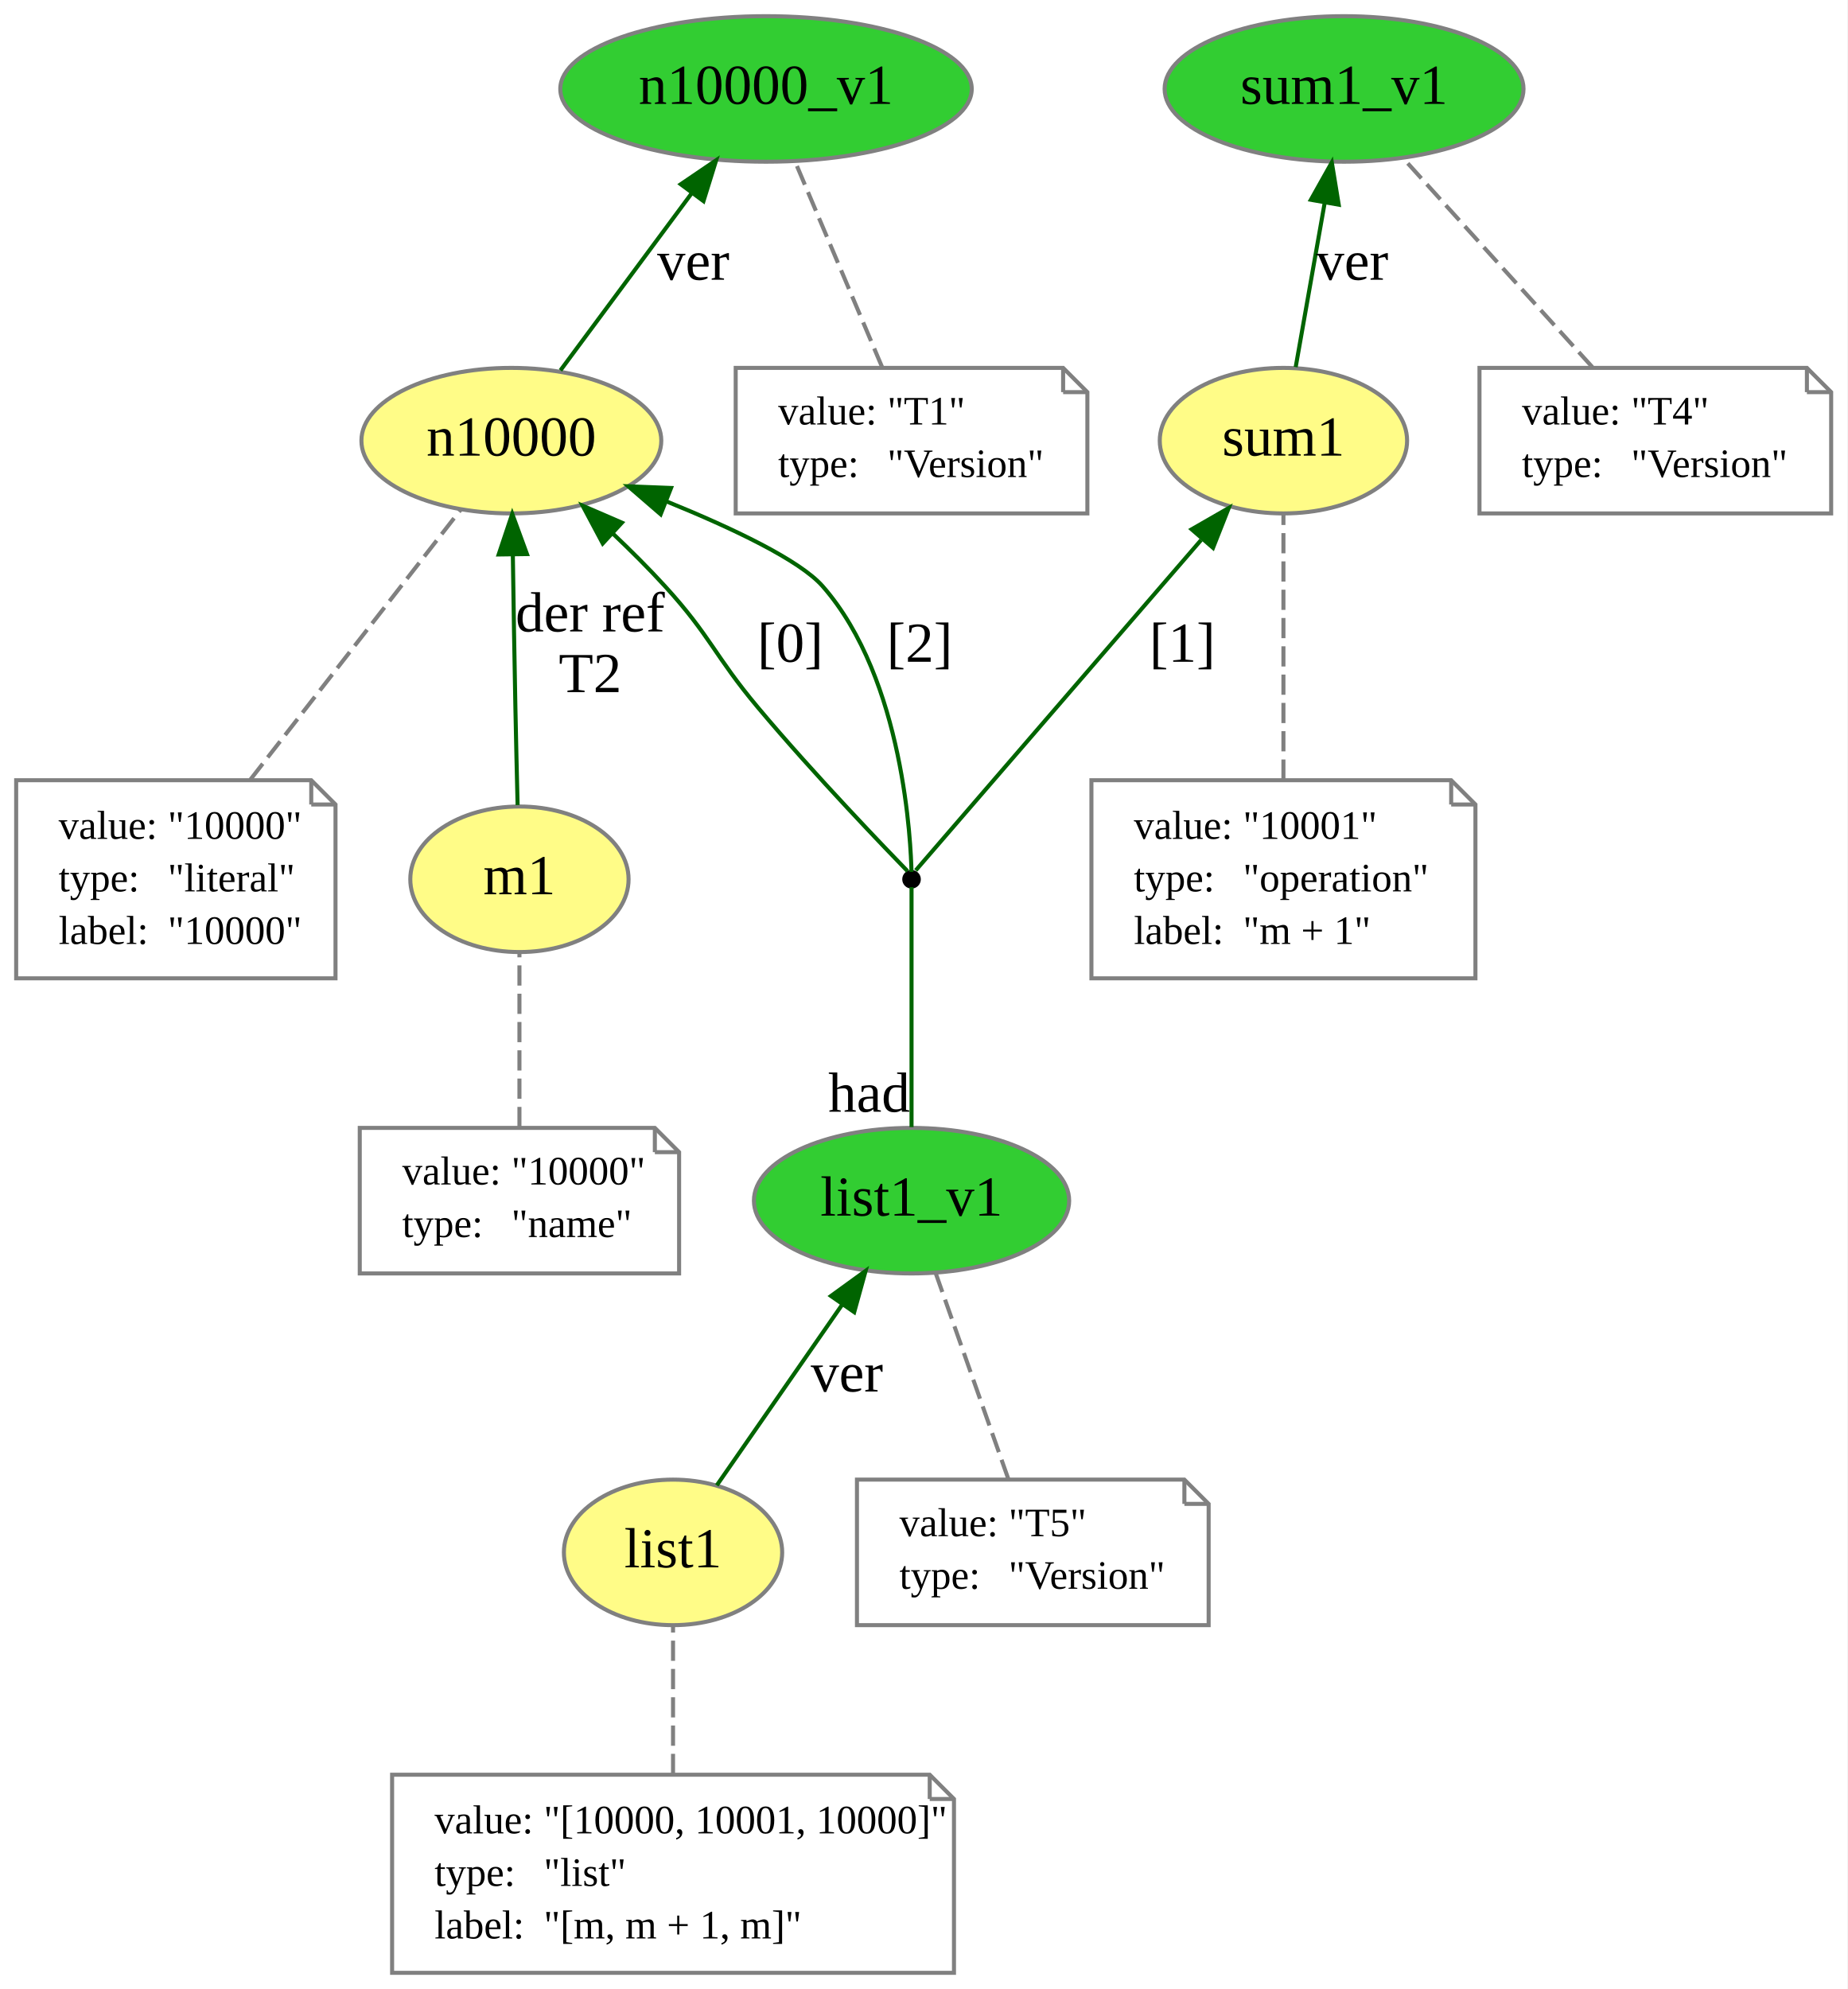
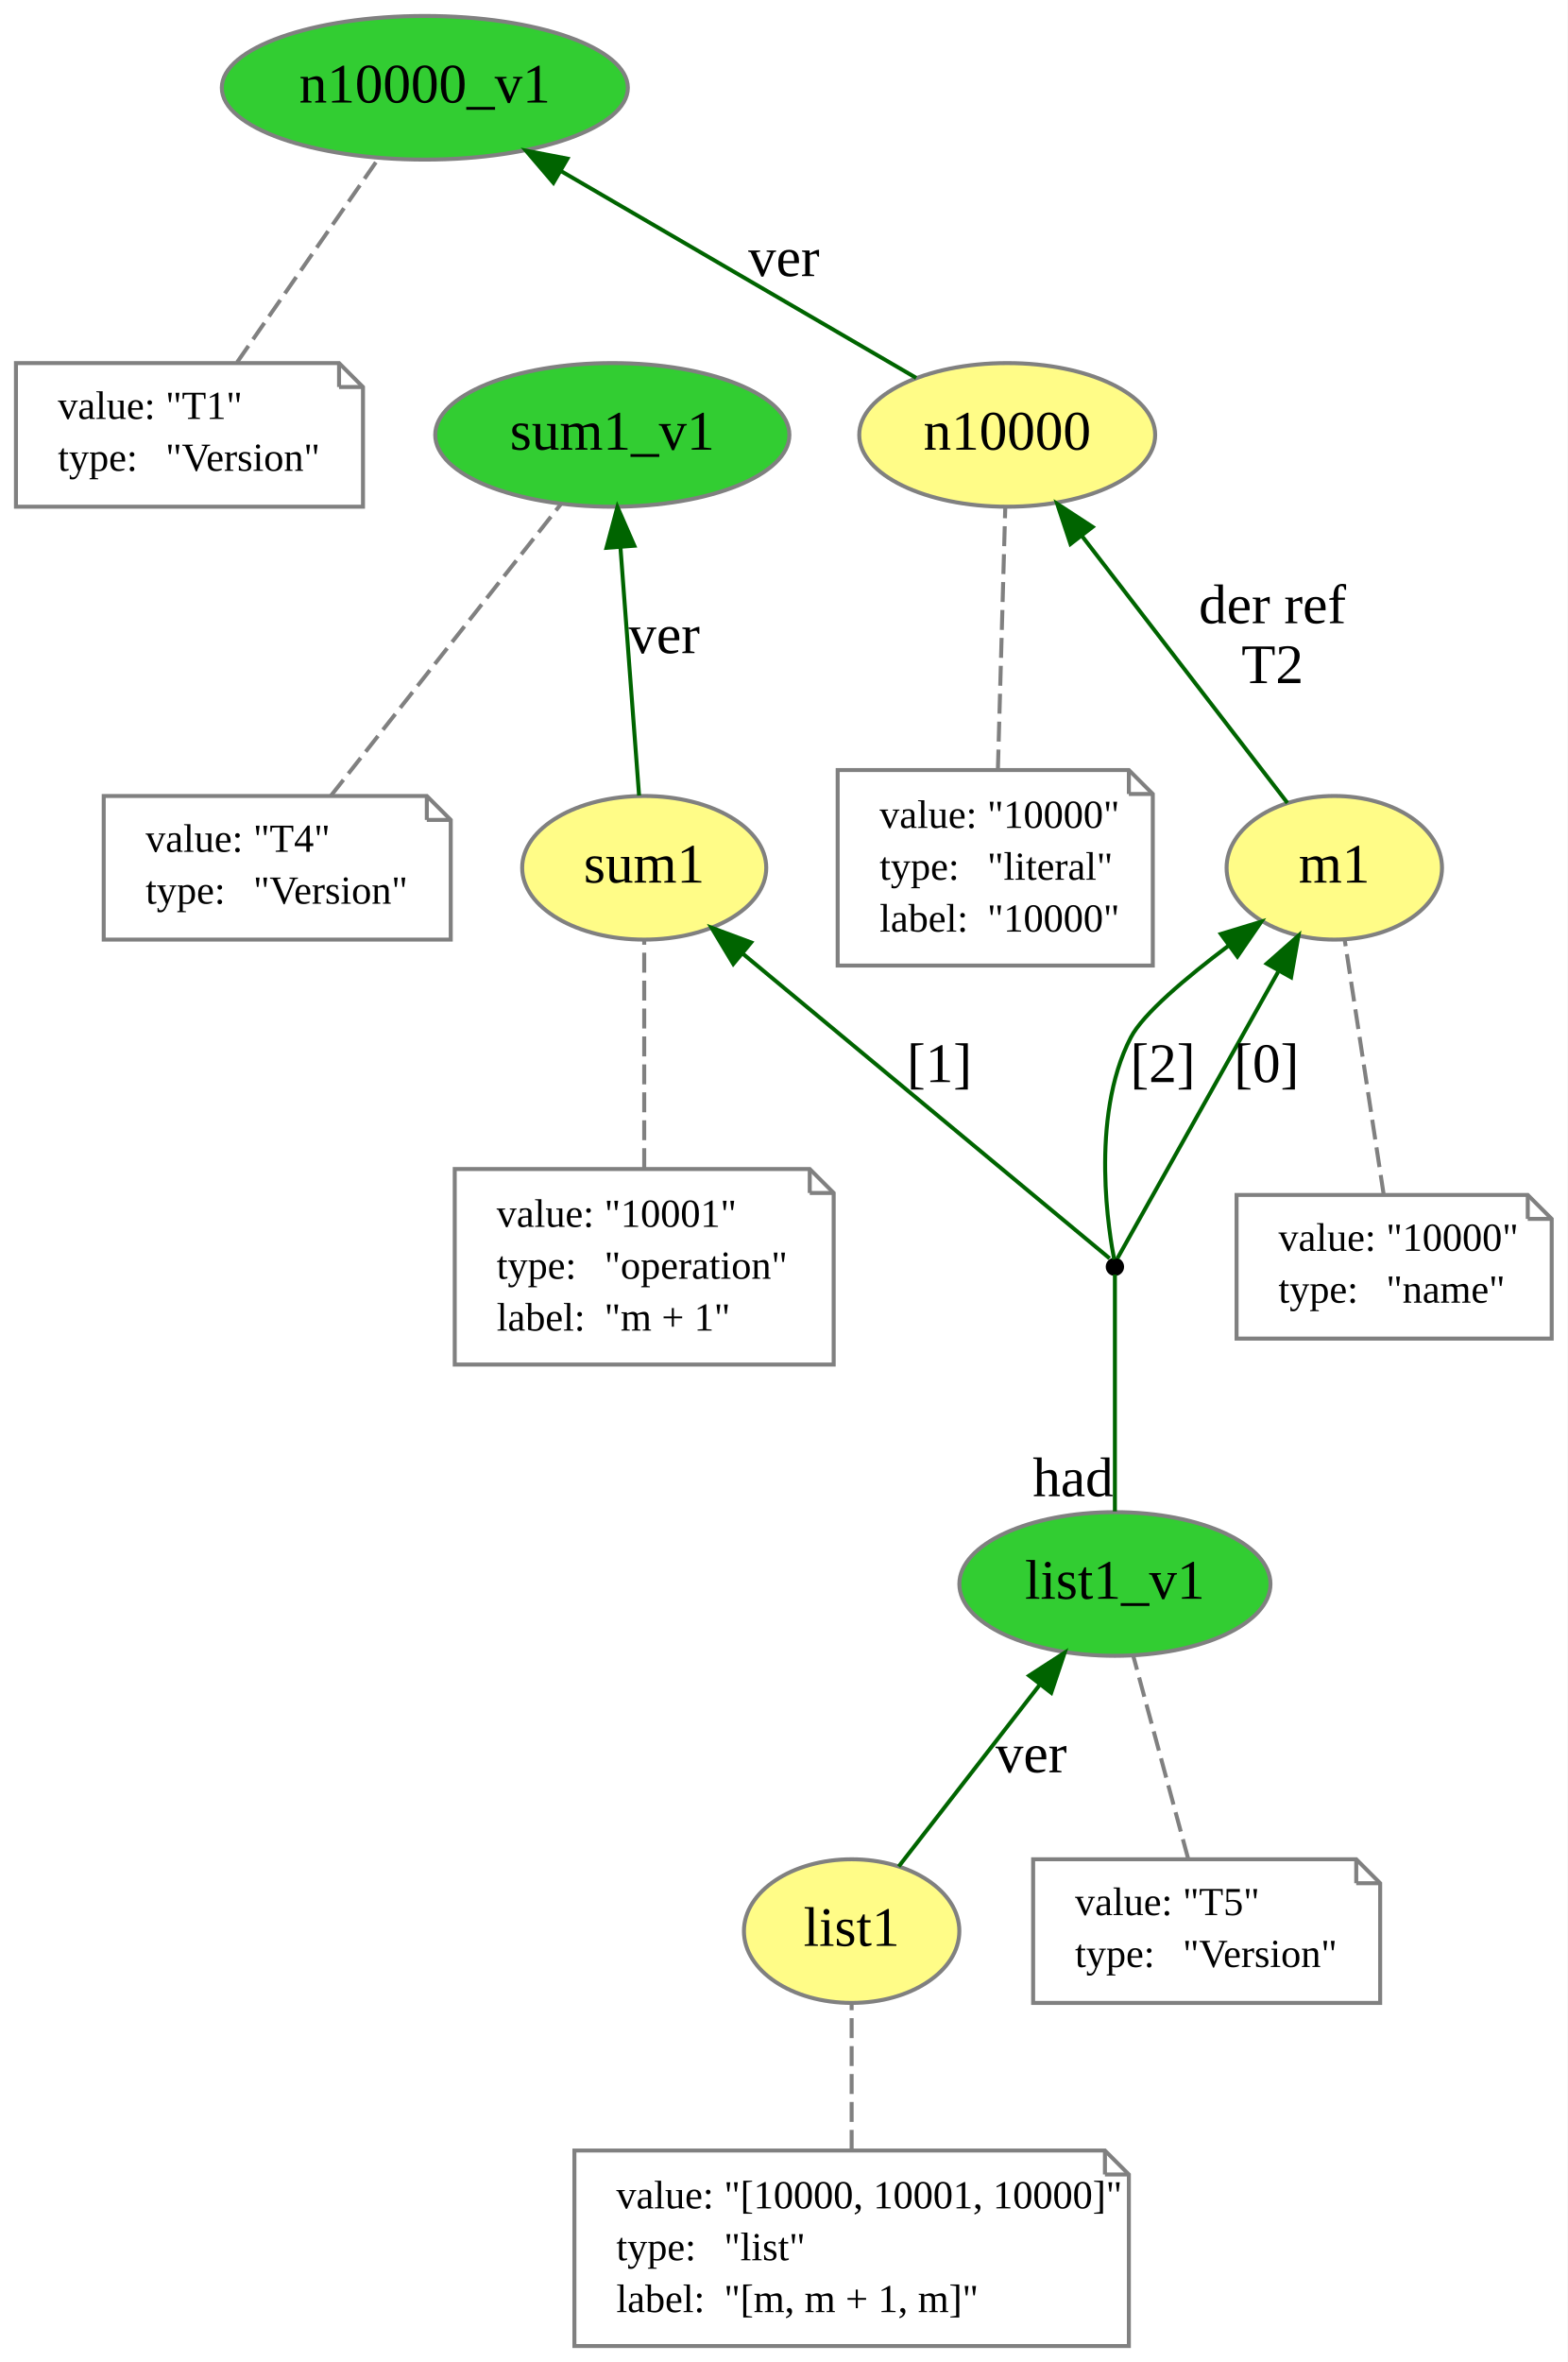
- <svg xmlns="http://www.w3.org/2000/svg" xmlns:xlink="http://www.w3.org/1999/xlink" width="457pt" height="492pt" viewBox="0.00 0.00 457.00 492.00">
-   <g id="graph0" class="graph" transform="scale(1 1) rotate(0) translate(4 488)">
-     <polygon fill="white" stroke="none" points="-4,4 -4,-488 453,-488 453,4 -4,4" />
+ <svg xmlns="http://www.w3.org/2000/svg" xmlns:xlink="http://www.w3.org/1999/xlink" width="393pt" height="592pt" viewBox="0.00 0.00 393.00 592.00">
+   <g id="graph0" class="graph" transform="scale(1 1) rotate(0) translate(4 588)">
+     <polygon fill="white" stroke="none" points="-4,4 -4,-588 389,-588 389,4 -4,4" />
    <g id="node1" class="node">
      <g id="a_node1">
        <a xlink:href="http://example.org/n10000" xlink:title="n10000">
-           <ellipse fill="#fffc87" stroke="#808080" cx="122.5" cy="-379" rx="37.093" ry="18" />
-           <text text-anchor="middle" x="122.5" y="-375.3" font-family="Times New Roman,serif" font-size="14.00">n10000</text>
+           <ellipse fill="#fffc87" stroke="#808080" cx="248.5" cy="-479" rx="37.093" ry="18" />
+           <text text-anchor="middle" x="248.5" y="-475.3" font-family="Times New Roman,serif" font-size="14.00">n10000</text>
        </a>
      </g>
    </g>
    <g id="node3" class="node">
      <g id="a_node3">
        <a xlink:href="http://example.org/n10000_v1" xlink:title="n10000_v1">
-           <ellipse fill="#32cd32" stroke="#808080" cx="185.5" cy="-466" rx="50.892" ry="18" />
-           <text text-anchor="middle" x="185.5" y="-462.3" font-family="Times New Roman,serif" font-size="14.00">n10000_v1</text>
+           <ellipse fill="#32cd32" stroke="#808080" cx="102.5" cy="-566" rx="50.892" ry="18" />
+           <text text-anchor="middle" x="102.5" y="-562.3" font-family="Times New Roman,serif" font-size="14.00">n10000_v1</text>
        </a>
      </g>
    </g>
    <g id="edge3" class="edge">
-       <path fill="none" stroke="darkgreen" d="M134.647,-396.389C143.826,-408.774 156.585,-425.988 167.026,-440.075" />
-       <polygon fill="darkgreen" stroke="darkgreen" points="164.409,-442.422 173.175,-448.371 170.033,-438.253 164.409,-442.422" />
-       <text text-anchor="middle" x="167.5" y="-418.8" font-family="Times New Roman,serif" font-size="14.00">ver</text>
+       <path fill="none" stroke="darkgreen" d="M225.688,-493.281C201.837,-507.167 164.134,-529.117 136.717,-545.079" />
+       <polygon fill="darkgreen" stroke="darkgreen" points="134.729,-542.187 127.848,-550.243 138.251,-548.236 134.729,-542.187" />
+       <text text-anchor="middle" x="192.5" y="-518.8" font-family="Times New Roman,serif" font-size="14.00">ver</text>
    </g>
    <g id="node2" class="node">
-       <polygon fill="none" stroke="gray" points="73,-295 0,-295 0,-246 79,-246 79,-289 73,-295" />
-       <polyline fill="none" stroke="gray" points="73,-295 73,-289 " />
-       <polyline fill="none" stroke="gray" points="79,-289 73,-289 " />
-       <text text-anchor="start" x="10.5" y="-280.5" font-family="Times New Roman,serif" font-size="10.00">value:</text>
-       <text text-anchor="start" x="37.5" y="-280.5" font-family="Times New Roman,serif" font-size="10.00">"10000"</text>
-       <text text-anchor="start" x="10.5" y="-267.5" font-family="Times New Roman,serif" font-size="10.00">type:</text>
-       <text text-anchor="start" x="37.5" y="-267.5" font-family="Times New Roman,serif" font-size="10.00">"literal"</text>
-       <text text-anchor="start" x="10.5" y="-254.5" font-family="Times New Roman,serif" font-size="10.00">label:</text>
-       <text text-anchor="start" x="37.5" y="-254.5" font-family="Times New Roman,serif" font-size="10.00">"10000"</text>
+       <polygon fill="none" stroke="gray" points="279,-395 206,-395 206,-346 285,-346 285,-389 279,-395" />
+       <polyline fill="none" stroke="gray" points="279,-395 279,-389 " />
+       <polyline fill="none" stroke="gray" points="285,-389 279,-389 " />
+       <text text-anchor="start" x="216.5" y="-380.5" font-family="Times New Roman,serif" font-size="10.00">value:</text>
+       <text text-anchor="start" x="243.5" y="-380.5" font-family="Times New Roman,serif" font-size="10.00">"10000"</text>
+       <text text-anchor="start" x="216.5" y="-367.5" font-family="Times New Roman,serif" font-size="10.00">type:</text>
+       <text text-anchor="start" x="243.5" y="-367.5" font-family="Times New Roman,serif" font-size="10.00">"literal"</text>
+       <text text-anchor="start" x="216.5" y="-354.5" font-family="Times New Roman,serif" font-size="10.00">label:</text>
+       <text text-anchor="start" x="243.5" y="-354.5" font-family="Times New Roman,serif" font-size="10.00">"10000"</text>
    </g>
    <g id="edge1" class="edge">
-       <path fill="none" stroke="gray" stroke-dasharray="5,2" d="M57.92,-295.136C73.776,-315.481 96.223,-344.283 110.046,-362.02" />
+       <path fill="none" stroke="gray" stroke-dasharray="5,2" d="M246.166,-395.136C246.725,-414.991 247.511,-442.9 248.013,-460.719" />
    </g>
    <g id="node4" class="node">
-       <polygon fill="none" stroke="gray" points="259,-397 178,-397 178,-361 265,-361 265,-391 259,-397" />
-       <polyline fill="none" stroke="gray" points="259,-397 259,-391 " />
-       <polyline fill="none" stroke="gray" points="265,-391 259,-391 " />
-       <text text-anchor="start" x="188.5" y="-383" font-family="Times New Roman,serif" font-size="10.00">value:</text>
-       <text text-anchor="start" x="215.5" y="-383" font-family="Times New Roman,serif" font-size="10.00">"T1"</text>
-       <text text-anchor="start" x="188.5" y="-370" font-family="Times New Roman,serif" font-size="10.00">type:</text>
-       <text text-anchor="start" x="215.5" y="-370" font-family="Times New Roman,serif" font-size="10.00">"Version"</text>
+       <polygon fill="none" stroke="gray" points="81,-497 0,-497 0,-461 87,-461 87,-491 81,-497" />
+       <polyline fill="none" stroke="gray" points="81,-497 81,-491 " />
+       <polyline fill="none" stroke="gray" points="87,-491 81,-491 " />
+       <text text-anchor="start" x="10.5" y="-483" font-family="Times New Roman,serif" font-size="10.00">value:</text>
+       <text text-anchor="start" x="37.5" y="-483" font-family="Times New Roman,serif" font-size="10.00">"T1"</text>
+       <text text-anchor="start" x="10.5" y="-470" font-family="Times New Roman,serif" font-size="10.00">type:</text>
+       <text text-anchor="start" x="37.5" y="-470" font-family="Times New Roman,serif" font-size="10.00">"Version"</text>
    </g>
    <g id="edge2" class="edge">
-       <path fill="none" stroke="gray" stroke-dasharray="5,2" d="M214.215,-397.201C207.928,-412.045 198.899,-433.363 192.651,-448.115" />
+       <path fill="none" stroke="gray" stroke-dasharray="5,2" d="M55.44,-497.201C65.811,-512.142 80.734,-533.642 90.98,-548.403" />
    </g>
    <g id="node5" class="node">
      <g id="a_node5">
        <a xlink:href="http://example.org/m1" xlink:title="m1">
-           <ellipse fill="#fffc87" stroke="#808080" cx="124.5" cy="-270.5" rx="27" ry="18" />
-           <text text-anchor="middle" x="124.5" y="-266.8" font-family="Times New Roman,serif" font-size="14.00">m1</text>
+           <ellipse fill="#fffc87" stroke="#808080" cx="330.5" cy="-370.5" rx="27" ry="18" />
+           <text text-anchor="middle" x="330.5" y="-366.8" font-family="Times New Roman,serif" font-size="14.00">m1</text>
        </a>
      </g>
    </g>
    <g id="edge5" class="edge">
-       <path fill="none" stroke="darkgreen" d="M124.048,-288.864C123.863,-296.297 123.656,-305.074 123.5,-313 123.254,-325.44 123.035,-339.221 122.865,-350.881" />
-       <polygon fill="darkgreen" stroke="darkgreen" points="119.365,-350.844 122.723,-360.892 126.364,-350.943 119.365,-350.844" />
-       <text text-anchor="middle" x="142" y="-331.8" font-family="Times New Roman,serif" font-size="14.00">der ref</text>
-       <text text-anchor="middle" x="142" y="-316.8" font-family="Times New Roman,serif" font-size="14.00">T2</text>
+       <path fill="none" stroke="darkgreen" d="M318.751,-386.759C305.284,-404.25 283.032,-433.151 267.181,-453.738" />
+       <polygon fill="darkgreen" stroke="darkgreen" points="264.361,-451.663 261.034,-461.722 269.907,-455.933 264.361,-451.663" />
+       <text text-anchor="middle" x="315" y="-431.8" font-family="Times New Roman,serif" font-size="14.00">der ref</text>
+       <text text-anchor="middle" x="315" y="-416.8" font-family="Times New Roman,serif" font-size="14.00">T2</text>
    </g>
    <g id="node6" class="node">
-       <polygon fill="none" stroke="gray" points="158,-209 85,-209 85,-173 164,-173 164,-203 158,-209" />
-       <polyline fill="none" stroke="gray" points="158,-209 158,-203 " />
-       <polyline fill="none" stroke="gray" points="164,-203 158,-203 " />
-       <text text-anchor="start" x="95.5" y="-195" font-family="Times New Roman,serif" font-size="10.00">value:</text>
-       <text text-anchor="start" x="122.5" y="-195" font-family="Times New Roman,serif" font-size="10.00">"10000"</text>
-       <text text-anchor="start" x="95.5" y="-182" font-family="Times New Roman,serif" font-size="10.00">type:</text>
-       <text text-anchor="start" x="122.5" y="-182" font-family="Times New Roman,serif" font-size="10.00">"name"</text>
+       <polygon fill="none" stroke="gray" points="379,-288.5 306,-288.5 306,-252.5 385,-252.5 385,-282.5 379,-288.5" />
+       <polyline fill="none" stroke="gray" points="379,-288.5 379,-282.5 " />
+       <polyline fill="none" stroke="gray" points="385,-282.5 379,-282.5 " />
+       <text text-anchor="start" x="316.5" y="-274.5" font-family="Times New Roman,serif" font-size="10.00">value:</text>
+       <text text-anchor="start" x="343.5" y="-274.5" font-family="Times New Roman,serif" font-size="10.00">"10000"</text>
+       <text text-anchor="start" x="316.5" y="-261.5" font-family="Times New Roman,serif" font-size="10.00">type:</text>
+       <text text-anchor="start" x="343.5" y="-261.5" font-family="Times New Roman,serif" font-size="10.00">"name"</text>
    </g>
    <g id="edge4" class="edge">
-       <path fill="none" stroke="gray" stroke-dasharray="5,2" d="M124.5,-209.2C124.5,-222.043 124.5,-239.517 124.5,-252.348" />
+       <path fill="none" stroke="gray" stroke-dasharray="5,2" d="M342.887,-288.57C340.151,-306.448 335.877,-334.369 333.133,-352.297" />
    </g>
    <g id="node7" class="node">
      <g id="a_node7">
        <a xlink:href="http://example.org/sum1" xlink:title="sum1">
-           <ellipse fill="#fffc87" stroke="#808080" cx="313.5" cy="-379" rx="30.595" ry="18" />
-           <text text-anchor="middle" x="313.5" y="-375.3" font-family="Times New Roman,serif" font-size="14.00">sum1</text>
+           <ellipse fill="#fffc87" stroke="#808080" cx="157.5" cy="-370.5" rx="30.595" ry="18" />
+           <text text-anchor="middle" x="157.5" y="-366.8" font-family="Times New Roman,serif" font-size="14.00">sum1</text>
        </a>
      </g>
    </g>
    <g id="node9" class="node">
      <g id="a_node9">
        <a xlink:href="http://example.org/sum1_v1" xlink:title="sum1_v1">
-           <ellipse fill="#32cd32" stroke="#808080" cx="328.5" cy="-466" rx="44.393" ry="18" />
-           <text text-anchor="middle" x="328.5" y="-462.3" font-family="Times New Roman,serif" font-size="14.00">sum1_v1</text>
+           <ellipse fill="#32cd32" stroke="#808080" cx="149.5" cy="-479" rx="44.393" ry="18" />
+           <text text-anchor="middle" x="149.5" y="-475.3" font-family="Times New Roman,serif" font-size="14.00">sum1_v1</text>
        </a>
      </g>
    </g>
    <g id="edge8" class="edge">
-       <path fill="none" stroke="darkgreen" d="M316.535,-397.201C318.589,-408.837 321.344,-424.452 323.694,-437.763" />
-       <polygon fill="darkgreen" stroke="darkgreen" points="320.284,-438.585 325.469,-447.825 327.178,-437.368 320.284,-438.585" />
-       <text text-anchor="middle" x="330.5" y="-418.8" font-family="Times New Roman,serif" font-size="14.00">ver</text>
+       <path fill="none" stroke="darkgreen" d="M156.215,-388.611C154.955,-405.38 153.015,-431.201 151.544,-450.788" />
+       <polygon fill="darkgreen" stroke="darkgreen" points="148.041,-450.697 150.782,-460.931 155.021,-451.222 148.041,-450.697" />
+       <text text-anchor="middle" x="162.5" y="-424.3" font-family="Times New Roman,serif" font-size="14.00">ver</text>
    </g>
    <g id="node8" class="node">
-       <polygon fill="none" stroke="gray" points="355,-295 266,-295 266,-246 361,-246 361,-289 355,-295" />
-       <polyline fill="none" stroke="gray" points="355,-295 355,-289 " />
-       <polyline fill="none" stroke="gray" points="361,-289 355,-289 " />
-       <text text-anchor="start" x="276.5" y="-280.5" font-family="Times New Roman,serif" font-size="10.00">value:</text>
-       <text text-anchor="start" x="303.5" y="-280.5" font-family="Times New Roman,serif" font-size="10.00">"10001"</text>
-       <text text-anchor="start" x="276.5" y="-267.5" font-family="Times New Roman,serif" font-size="10.00">type:</text>
-       <text text-anchor="start" x="303.5" y="-267.5" font-family="Times New Roman,serif" font-size="10.00">"operation"</text>
-       <text text-anchor="start" x="276.5" y="-254.5" font-family="Times New Roman,serif" font-size="10.00">label:</text>
-       <text text-anchor="start" x="303.5" y="-254.5" font-family="Times New Roman,serif" font-size="10.00">"m + 1"</text>
+       <polygon fill="none" stroke="gray" points="199,-295 110,-295 110,-246 205,-246 205,-289 199,-295" />
+       <polyline fill="none" stroke="gray" points="199,-295 199,-289 " />
+       <polyline fill="none" stroke="gray" points="205,-289 199,-289 " />
+       <text text-anchor="start" x="120.5" y="-280.5" font-family="Times New Roman,serif" font-size="10.00">value:</text>
+       <text text-anchor="start" x="147.5" y="-280.5" font-family="Times New Roman,serif" font-size="10.00">"10001"</text>
+       <text text-anchor="start" x="120.5" y="-267.5" font-family="Times New Roman,serif" font-size="10.00">type:</text>
+       <text text-anchor="start" x="147.5" y="-267.5" font-family="Times New Roman,serif" font-size="10.00">"operation"</text>
+       <text text-anchor="start" x="120.5" y="-254.5" font-family="Times New Roman,serif" font-size="10.00">label:</text>
+       <text text-anchor="start" x="147.5" y="-254.5" font-family="Times New Roman,serif" font-size="10.00">"m + 1"</text>
    </g>
    <g id="edge6" class="edge">
-       <path fill="none" stroke="gray" stroke-dasharray="5,2" d="M313.5,-295.136C313.5,-314.991 313.5,-342.9 313.5,-360.719" />
+       <path fill="none" stroke="gray" stroke-dasharray="5,2" d="M157.5,-295.223C157.5,-312.897 157.5,-336.613 157.5,-352.444" />
    </g>
    <g id="node10" class="node">
-       <polygon fill="none" stroke="gray" points="443,-397 362,-397 362,-361 449,-361 449,-391 443,-397" />
-       <polyline fill="none" stroke="gray" points="443,-397 443,-391 " />
-       <polyline fill="none" stroke="gray" points="449,-391 443,-391 " />
-       <text text-anchor="start" x="372.5" y="-383" font-family="Times New Roman,serif" font-size="10.00">value:</text>
-       <text text-anchor="start" x="399.5" y="-383" font-family="Times New Roman,serif" font-size="10.00">"T4"</text>
-       <text text-anchor="start" x="372.5" y="-370" font-family="Times New Roman,serif" font-size="10.00">type:</text>
-       <text text-anchor="start" x="399.5" y="-370" font-family="Times New Roman,serif" font-size="10.00">"Version"</text>
+       <polygon fill="none" stroke="gray" points="103,-388.5 22,-388.5 22,-352.5 109,-352.5 109,-382.5 103,-388.5" />
+       <polyline fill="none" stroke="gray" points="103,-388.5 103,-382.5 " />
+       <polyline fill="none" stroke="gray" points="109,-382.5 103,-382.5 " />
+       <text text-anchor="start" x="32.5" y="-374.5" font-family="Times New Roman,serif" font-size="10.00">value:</text>
+       <text text-anchor="start" x="59.5" y="-374.5" font-family="Times New Roman,serif" font-size="10.00">"T4"</text>
+       <text text-anchor="start" x="32.5" y="-361.5" font-family="Times New Roman,serif" font-size="10.00">type:</text>
+       <text text-anchor="start" x="59.5" y="-361.5" font-family="Times New Roman,serif" font-size="10.00">"Version"</text>
    </g>
    <g id="edge7" class="edge">
-       <path fill="none" stroke="gray" stroke-dasharray="5,2" d="M389.918,-397.201C376.207,-412.336 356.4,-434.202 343.017,-448.975" />
+       <path fill="none" stroke="gray" stroke-dasharray="5,2" d="M78.996,-388.611C94.857,-408.72 120.986,-441.849 136.589,-461.631" />
    </g>
    <g id="node11" class="node">
      <g id="a_node11">
        <a xlink:href="http://example.org/list1" xlink:title="list1">
-           <ellipse fill="#fffc87" stroke="#808080" cx="162.5" cy="-104" rx="27" ry="18" />
-           <text text-anchor="middle" x="162.5" y="-100.3" font-family="Times New Roman,serif" font-size="14.00">list1</text>
+           <ellipse fill="#fffc87" stroke="#808080" cx="209.5" cy="-104" rx="27" ry="18" />
+           <text text-anchor="middle" x="209.5" y="-100.3" font-family="Times New Roman,serif" font-size="14.00">list1</text>
        </a>
      </g>
    </g>
    <g id="node13" class="node">
      <g id="a_node13">
        <a xlink:href="http://example.org/list1_v1" xlink:title="list1_v1">
-           <ellipse fill="#32cd32" stroke="#808080" cx="221.5" cy="-191" rx="38.993" ry="18" />
-           <text text-anchor="middle" x="221.5" y="-187.3" font-family="Times New Roman,serif" font-size="14.00">list1_v1</text>
+           <ellipse fill="#32cd32" stroke="#808080" cx="275.5" cy="-191" rx="38.993" ry="18" />
+           <text text-anchor="middle" x="275.5" y="-187.3" font-family="Times New Roman,serif" font-size="14.00">list1_v1</text>
        </a>
      </g>
    </g>
    <g id="edge11" class="edge">
-       <path fill="none" stroke="darkgreen" d="M173.322,-120.59C181.972,-133.053 194.263,-150.76 204.265,-165.17" />
-       <polygon fill="darkgreen" stroke="darkgreen" points="201.566,-167.42 210.144,-173.639 207.317,-163.429 201.566,-167.42" />
-       <text text-anchor="middle" x="205.5" y="-143.8" font-family="Times New Roman,serif" font-size="14.00">ver</text>
+       <path fill="none" stroke="darkgreen" d="M221.299,-120.196C231.094,-132.81 245.209,-150.989 256.58,-165.633" />
+       <polygon fill="darkgreen" stroke="darkgreen" points="254.006,-168.026 262.904,-173.778 259.535,-163.733 254.006,-168.026" />
+       <text text-anchor="middle" x="254.5" y="-143.8" font-family="Times New Roman,serif" font-size="14.00">ver</text>
    </g>
    <g id="node12" class="node">
-       <polygon fill="none" stroke="gray" points="226,-49 93,-49 93,-0 232,-0 232,-43 226,-49" />
-       <polyline fill="none" stroke="gray" points="226,-49 226,-43 " />
-       <polyline fill="none" stroke="gray" points="232,-43 226,-43 " />
-       <text text-anchor="start" x="103.5" y="-34.5" font-family="Times New Roman,serif" font-size="10.00">value:</text>
-       <text text-anchor="start" x="130.5" y="-34.5" font-family="Times New Roman,serif" font-size="10.00">"[10000, 10001, 10000]"</text>
-       <text text-anchor="start" x="103.5" y="-21.5" font-family="Times New Roman,serif" font-size="10.00">type:</text>
-       <text text-anchor="start" x="130.5" y="-21.5" font-family="Times New Roman,serif" font-size="10.00">"list"</text>
-       <text text-anchor="start" x="103.5" y="-8.5" font-family="Times New Roman,serif" font-size="10.00">label:</text>
-       <text text-anchor="start" x="130.5" y="-8.5" font-family="Times New Roman,serif" font-size="10.00">"[m, m + 1, m]"</text>
+       <polygon fill="none" stroke="gray" points="273,-49 140,-49 140,-0 279,-0 279,-43 273,-49" />
+       <polyline fill="none" stroke="gray" points="273,-49 273,-43 " />
+       <polyline fill="none" stroke="gray" points="279,-43 273,-43 " />
+       <text text-anchor="start" x="150.5" y="-34.5" font-family="Times New Roman,serif" font-size="10.00">value:</text>
+       <text text-anchor="start" x="177.5" y="-34.5" font-family="Times New Roman,serif" font-size="10.00">"[10000, 10001, 10000]"</text>
+       <text text-anchor="start" x="150.5" y="-21.5" font-family="Times New Roman,serif" font-size="10.00">type:</text>
+       <text text-anchor="start" x="177.5" y="-21.5" font-family="Times New Roman,serif" font-size="10.00">"list"</text>
+       <text text-anchor="start" x="150.5" y="-8.5" font-family="Times New Roman,serif" font-size="10.00">label:</text>
+       <text text-anchor="start" x="177.5" y="-8.5" font-family="Times New Roman,serif" font-size="10.00">"[m, m + 1, m]"</text>
    </g>
    <g id="edge9" class="edge">
-       <path fill="none" stroke="gray" stroke-dasharray="5,2" d="M162.5,-49.174C162.5,-60.925 162.5,-74.869 162.5,-85.62" />
+       <path fill="none" stroke="gray" stroke-dasharray="5,2" d="M209.5,-49.174C209.5,-60.925 209.5,-74.869 209.5,-85.62" />
    </g>
    <g id="node15" class="node">
-       <ellipse fill="black" stroke="black" cx="221.5" cy="-270.5" rx="1.8" ry="1.8" />
+       <ellipse fill="black" stroke="black" cx="275.5" cy="-270.5" rx="1.8" ry="1.8" />
    </g>
    <g id="edge12" class="edge">
-       <path fill="none" stroke="darkgreen" d="M221.5,-209.2C221.5,-229.891 221.5,-262.603 221.5,-268.555" />
-       <text text-anchor="middle" x="211" y="-213" font-family="Times New Roman,serif" font-size="14.00">had</text>
+       <path fill="none" stroke="darkgreen" d="M275.5,-209.2C275.5,-229.891 275.5,-262.603 275.5,-268.555" />
+       <text text-anchor="middle" x="265" y="-213" font-family="Times New Roman,serif" font-size="14.00">had</text>
    </g>
    <g id="node14" class="node">
-       <polygon fill="none" stroke="gray" points="289,-122 208,-122 208,-86 295,-86 295,-116 289,-122" />
-       <polyline fill="none" stroke="gray" points="289,-122 289,-116 " />
-       <polyline fill="none" stroke="gray" points="295,-116 289,-116 " />
-       <text text-anchor="start" x="218.5" y="-108" font-family="Times New Roman,serif" font-size="10.00">value:</text>
-       <text text-anchor="start" x="245.5" y="-108" font-family="Times New Roman,serif" font-size="10.00">"T5"</text>
-       <text text-anchor="start" x="218.5" y="-95" font-family="Times New Roman,serif" font-size="10.00">type:</text>
-       <text text-anchor="start" x="245.5" y="-95" font-family="Times New Roman,serif" font-size="10.00">"Version"</text>
+       <polygon fill="none" stroke="gray" points="336,-122 255,-122 255,-86 342,-86 342,-116 336,-122" />
+       <polyline fill="none" stroke="gray" points="336,-122 336,-116 " />
+       <polyline fill="none" stroke="gray" points="342,-116 336,-116 " />
+       <text text-anchor="start" x="265.5" y="-108" font-family="Times New Roman,serif" font-size="10.00">value:</text>
+       <text text-anchor="start" x="292.5" y="-108" font-family="Times New Roman,serif" font-size="10.00">"T5"</text>
+       <text text-anchor="start" x="265.5" y="-95" font-family="Times New Roman,serif" font-size="10.00">type:</text>
+       <text text-anchor="start" x="292.5" y="-95" font-family="Times New Roman,serif" font-size="10.00">"Version"</text>
    </g>
    <g id="edge10" class="edge">
-       <path fill="none" stroke="gray" stroke-dasharray="5,2" d="M245.429,-122.201C240.19,-137.045 232.666,-158.363 227.46,-173.115" />
+       <path fill="none" stroke="gray" stroke-dasharray="5,2" d="M293.846,-122.201C289.829,-137.045 284.061,-158.363 280.069,-173.115" />
    </g>
    <g id="edge13" class="edge">
-       <path fill="none" stroke="darkgreen" d="M220.526,-272.497C216.109,-277.034 197.559,-296.232 183.5,-313 172.706,-325.874 171.832,-330.596 160.5,-343 156.469,-347.412 151.963,-351.898 147.501,-356.121" />
-       <polygon fill="darkgreen" stroke="darkgreen" points="145.107,-353.568 140.127,-362.919 149.852,-358.714 145.107,-353.568" />
-       <text text-anchor="middle" x="191.5" y="-324.3" font-family="Times New Roman,serif" font-size="14.00">[0]</text>
+       <path fill="none" stroke="darkgreen" d="M276.118,-272.601C280.028,-279.568 301.649,-318.093 316.423,-344.417" />
+       <polygon fill="darkgreen" stroke="darkgreen" points="313.564,-346.474 321.51,-353.482 319.668,-343.048 313.564,-346.474" />
+       <text text-anchor="middle" x="313.5" y="-316.8" font-family="Times New Roman,serif" font-size="14.00">[0]</text>
    </g>
    <g id="edge15" class="edge">
-       <path fill="none" stroke="darkgreen" d="M221.489,-272.32C221.359,-278.639 219.741,-319.984 199.5,-343 193.826,-349.452 177.247,-357.32 160.92,-363.96" />
-       <polygon fill="darkgreen" stroke="darkgreen" points="159.438,-360.782 151.421,-367.708 162.007,-367.294 159.438,-360.782" />
-       <text text-anchor="middle" x="223.5" y="-324.3" font-family="Times New Roman,serif" font-size="14.00">[2]</text>
+       <path fill="none" stroke="darkgreen" d="M275.322,-272.363C274.243,-277.801 268.981,-307.756 279.5,-328 282.541,-333.852 293.226,-342.876 304.036,-351.016" />
+       <polygon fill="darkgreen" stroke="darkgreen" points="302.068,-353.913 312.202,-357.001 306.206,-348.267 302.068,-353.913" />
+       <text text-anchor="middle" x="287.5" y="-316.8" font-family="Times New Roman,serif" font-size="14.00">[2]</text>
    </g>
    <g id="edge14" class="edge">
-       <path fill="none" stroke="darkgreen" d="M222.533,-272.696C229.361,-280.6 268.473,-325.877 293.138,-354.428" />
-       <polygon fill="darkgreen" stroke="darkgreen" points="290.789,-357.063 299.975,-362.343 296.086,-352.487 290.789,-357.063" />
-       <text text-anchor="middle" x="288.5" y="-324.3" font-family="Times New Roman,serif" font-size="14.00">[1]</text>
+       <path fill="none" stroke="darkgreen" d="M274.175,-272.601C265.296,-279.975 213.85,-322.701 182.309,-348.896" />
+       <polygon fill="darkgreen" stroke="darkgreen" points="179.832,-346.403 174.375,-355.485 184.304,-351.789 179.832,-346.403" />
+       <text text-anchor="middle" x="231.5" y="-316.8" font-family="Times New Roman,serif" font-size="14.00">[1]</text>
    </g>
  </g>
</svg>
